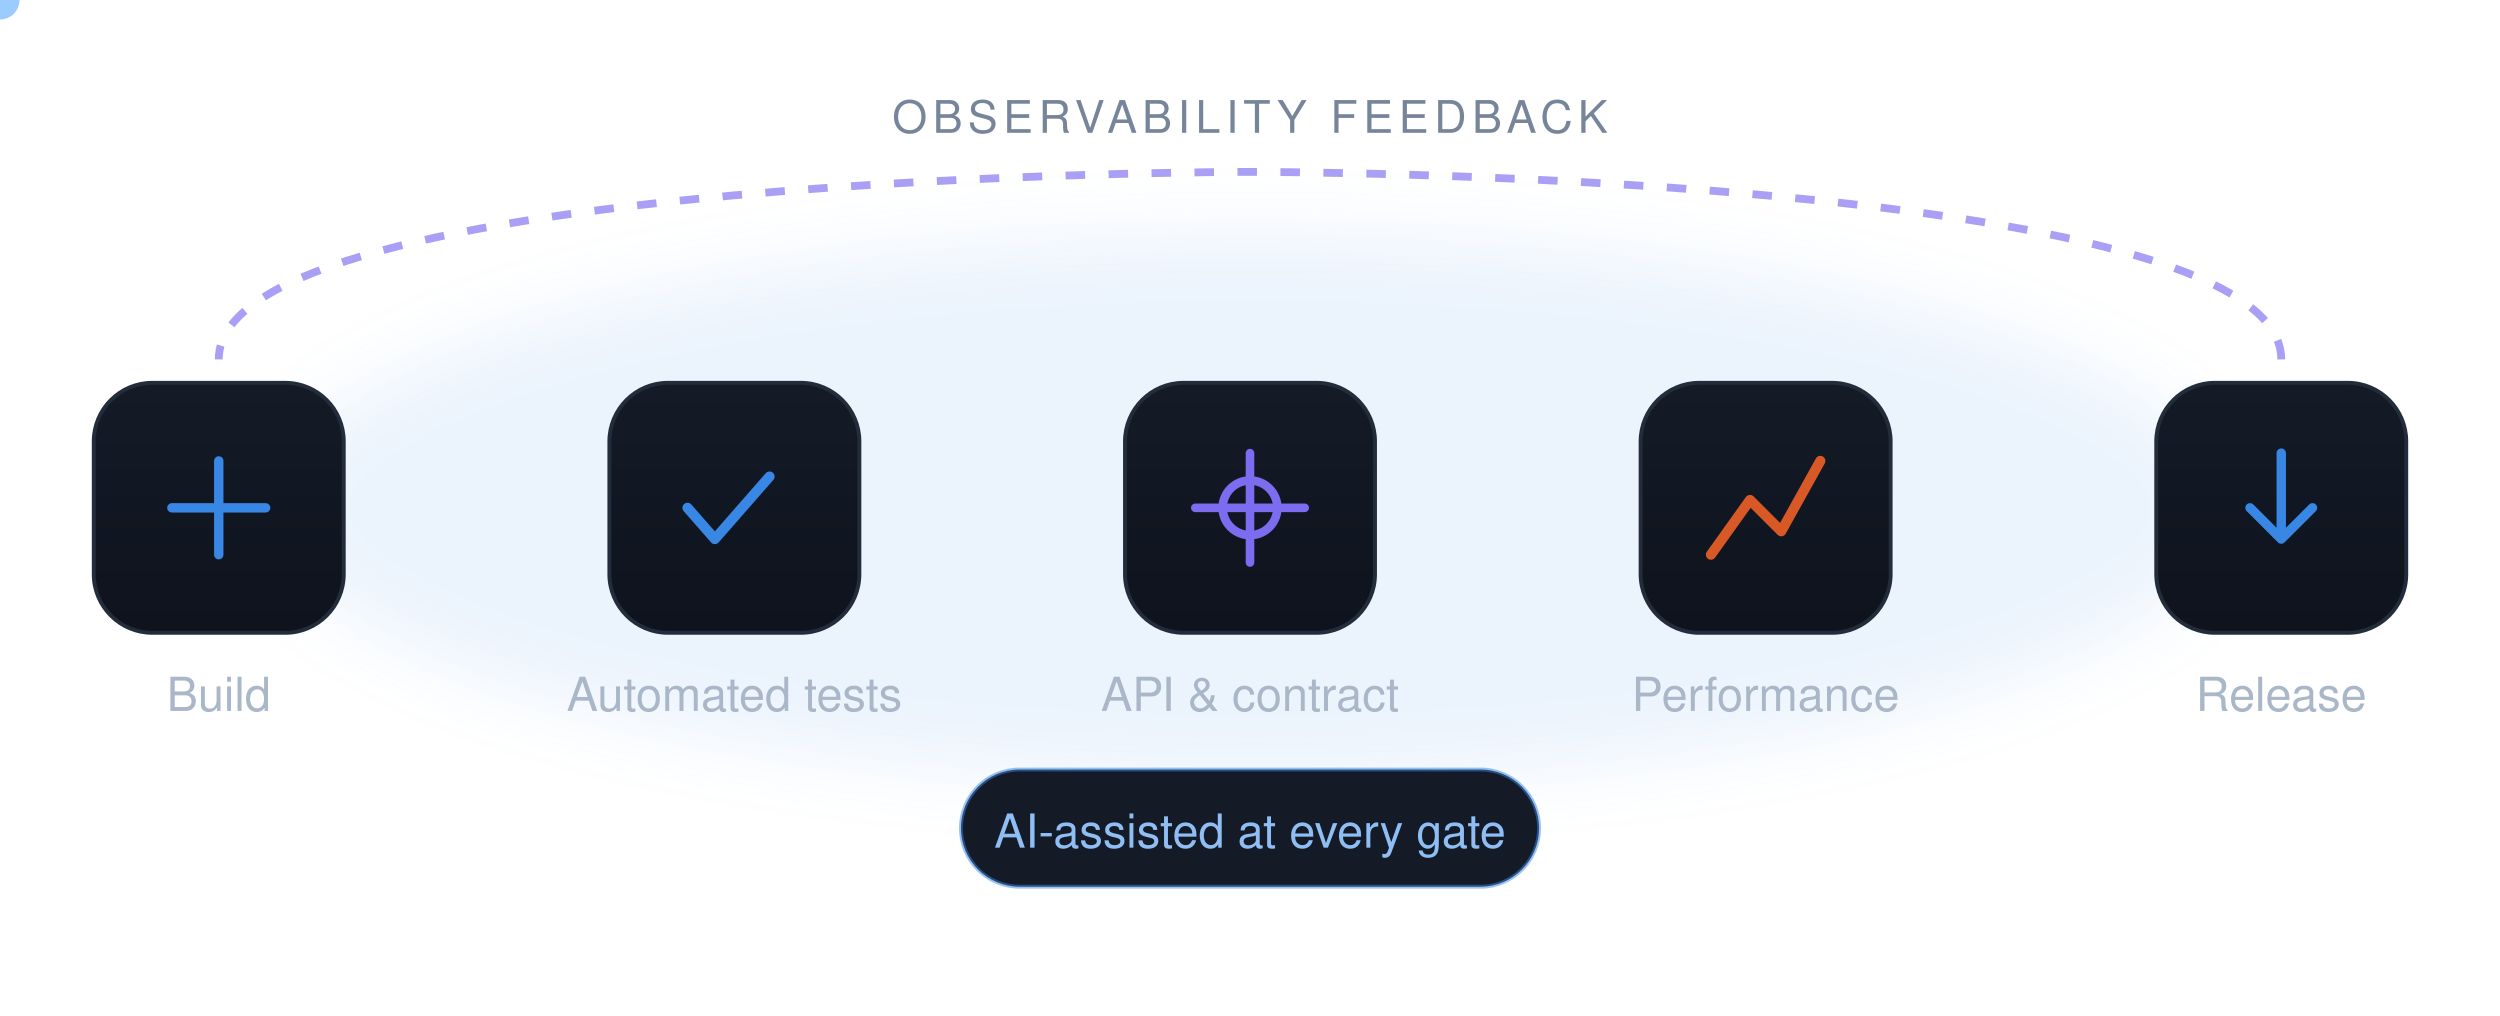
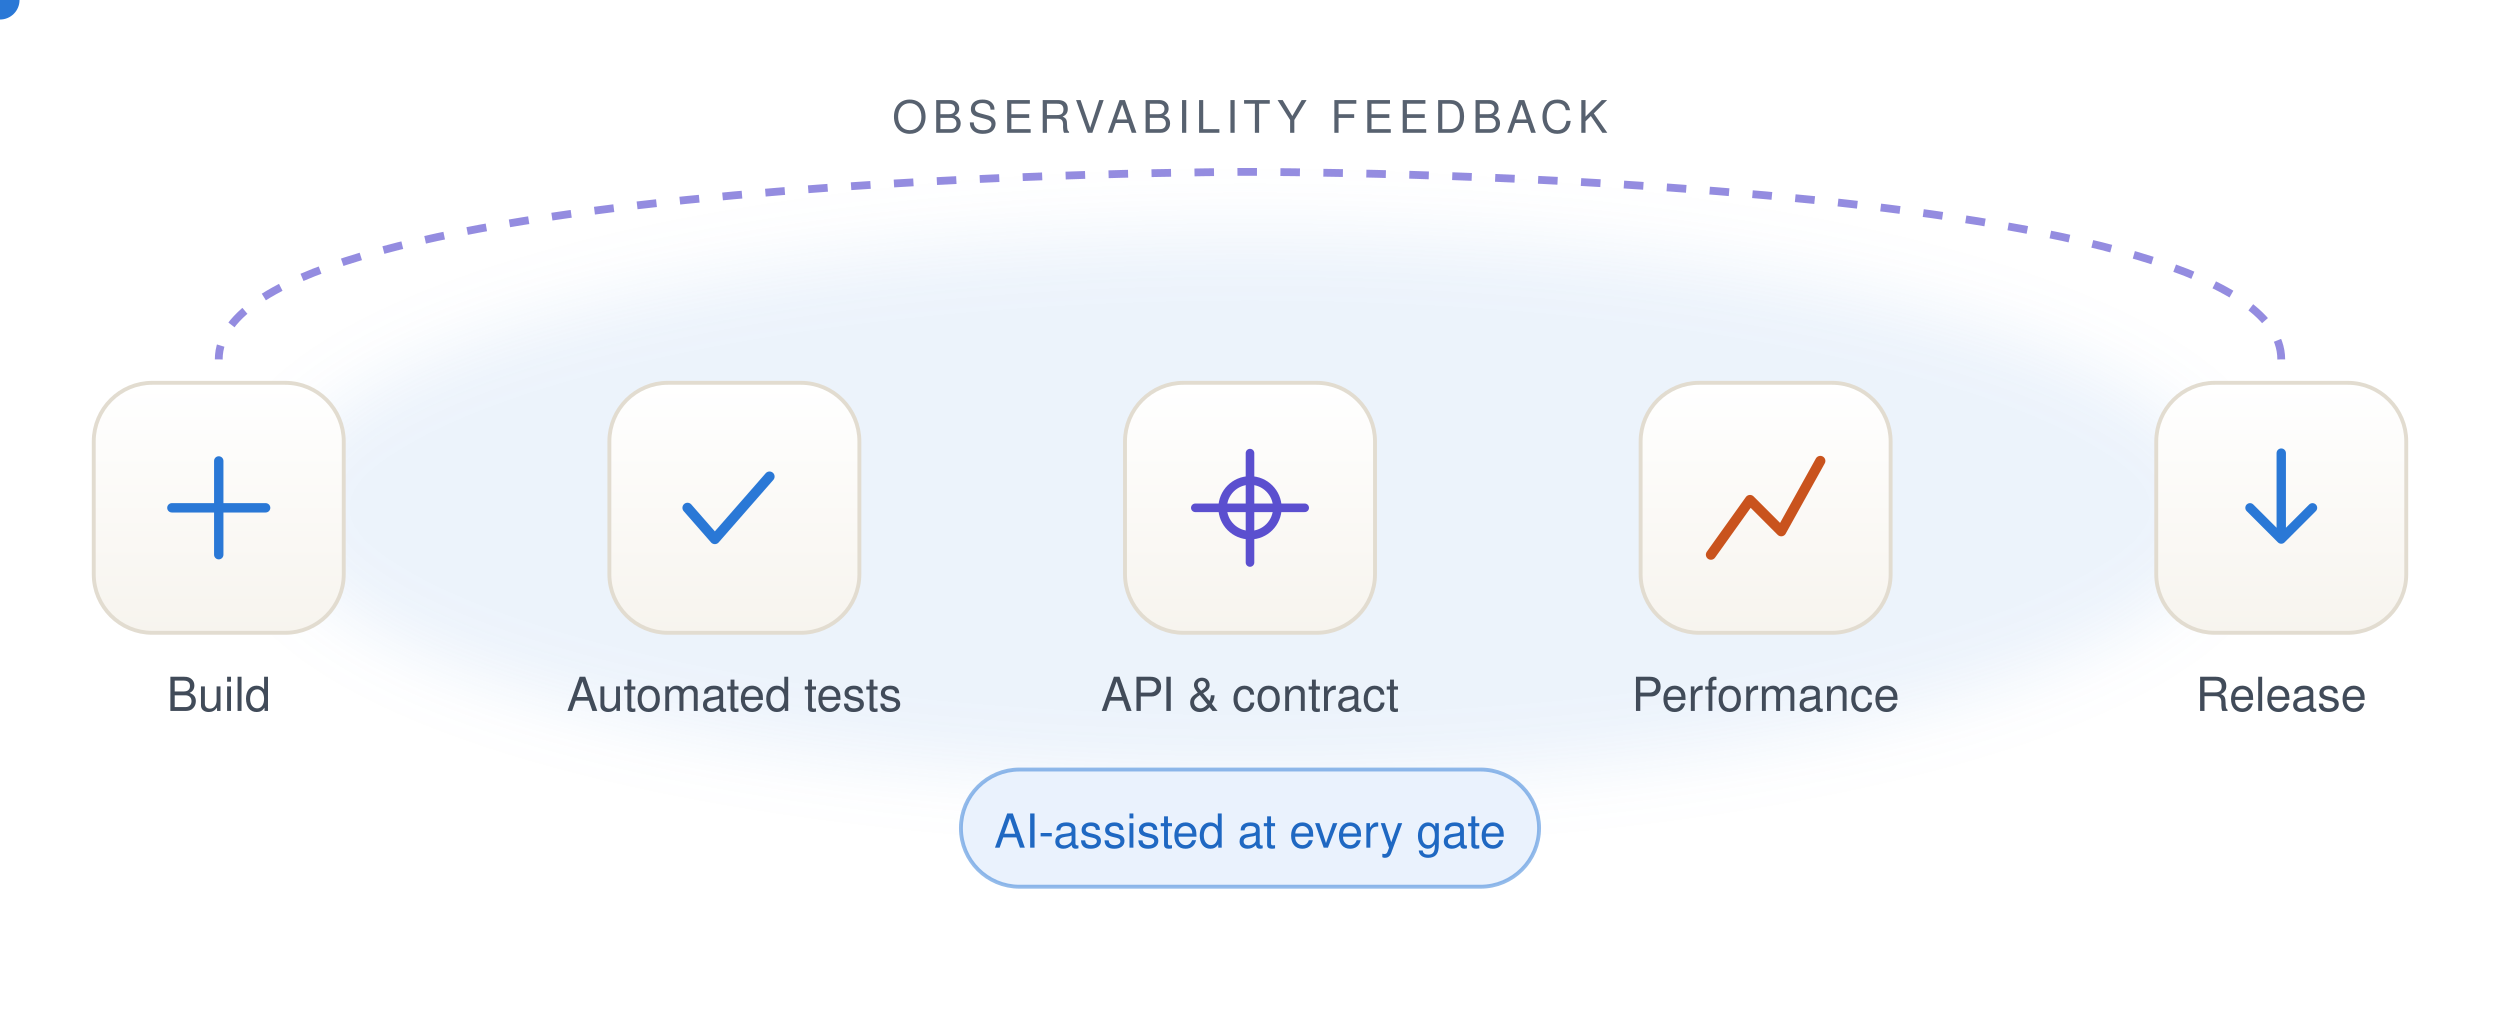
<svg xmlns="http://www.w3.org/2000/svg" viewBox="0 0 640 260" role="img" aria-label="Illustration of a continuous delivery pipeline with automated quality gates at build, test, performance and release stages">
  <defs>
    <linearGradient id="track" x1="0" y1="0" x2="1" y2="0">
-       <stop offset="0" stop-color="#3987e5" stop-opacity="0.15" />
-       <stop offset="0.5" stop-color="#3987e5" stop-opacity="0.85" />
-       <stop offset="1" stop-color="#7B6CF0" stop-opacity="0.5" />
+       <stop offset="0" stop-color="#2a78d6" stop-opacity="0.15" />
+       <stop offset="0.5" stop-color="#2a78d6" stop-opacity="0.85" />
+       <stop offset="1" stop-color="#5B4FCF" stop-opacity="0.5" />
    </linearGradient>
    <linearGradient id="plate" x1="0" y1="0" x2="0" y2="1">
-       <stop offset="0" stop-color="#141B27" />
-       <stop offset="1" stop-color="#0E131D" />
+       <stop offset="0" stop-color="#FFFFFF" />
+       <stop offset="1" stop-color="#F7F4EE" />
    </linearGradient>
    <filter id="soft" x="-40%" y="-40%" width="180%" height="180%">
      <feGaussianBlur stdDeviation="9" />
    </filter>
  </defs>
  <style>
    /* hide the travelling pulse for readers who prefer reduced motion; every
       other element in this diagram is static and visible by default */
    @media (prefers-reduced-motion: reduce) { .pulse { display: none; } }
  </style>
-   <ellipse cx="320" cy="130" rx="250" ry="70" fill="#3987e5" opacity="0.10" filter="url(#soft)" />
+   <ellipse cx="320" cy="130" rx="250" ry="70" fill="#2a78d6" opacity="0.09" filter="url(#soft)" />
  <path d="M56 130 H584" stroke="url(#track)" stroke-width="3" stroke-linecap="round" fill="none" />
-   <circle class="pulse" r="5" fill="#9CCBFF">
+   <circle class="pulse" r="5" fill="#2a78d6">
    <animateMotion dur="4.2s" repeatCount="indefinite" path="M56 130 H584" />
    <animate attributeName="opacity" values="0;1;1;0" dur="4.2s" repeatCount="indefinite" />
  </circle>
-   <g font-family="Segoe UI, Helvetica, Arial, sans-serif" font-size="12" fill="#A9B7C8" text-anchor="middle">
+   <g font-family="Segoe UI, Helvetica, Arial, sans-serif" font-size="12" fill="#414B59" text-anchor="middle">
    <g>
-       <rect x="24" y="98" width="64" height="64" rx="15" fill="url(#plate)" stroke="#222C3B" />
-       <path d="M44 130 h24 M56 118 v24" stroke="#3987e5" stroke-width="2.4" stroke-linecap="round" />
+       <rect x="24" y="98" width="64" height="64" rx="15" fill="url(#plate)" stroke="#E2DCD0" />
+       <path d="M44 130 h24 M56 118 v24" stroke="#2a78d6" stroke-width="2.4" stroke-linecap="round" />
      <text x="56" y="182">Build</text>
    </g>
    <g>
-       <rect x="156" y="98" width="64" height="64" rx="15" fill="url(#plate)" stroke="#222C3B" />
-       <path d="M176 130 l7 8 14-16" stroke="#3987e5" stroke-width="2.6" stroke-linecap="round" stroke-linejoin="round" fill="none" />
+       <rect x="156" y="98" width="64" height="64" rx="15" fill="url(#plate)" stroke="#E2DCD0" />
+       <path d="M176 130 l7 8 14-16" stroke="#2a78d6" stroke-width="2.6" stroke-linecap="round" stroke-linejoin="round" fill="none" />
      <text x="188" y="182">Automated tests</text>
    </g>
    <g>
-       <rect x="288" y="98" width="64" height="64" rx="15" fill="url(#plate)" stroke="#222C3B" />
-       <path d="M306 130 h28 M320 116 v28" stroke="#7B6CF0" stroke-width="2.2" stroke-linecap="round" />
-       <circle cx="320" cy="130" r="7" fill="none" stroke="#7B6CF0" stroke-width="2.2" />
+       <rect x="288" y="98" width="64" height="64" rx="15" fill="url(#plate)" stroke="#E2DCD0" />
+       <path d="M306 130 h28 M320 116 v28" stroke="#5B4FCF" stroke-width="2.2" stroke-linecap="round" />
+       <circle cx="320" cy="130" r="7" fill="none" stroke="#5B4FCF" stroke-width="2.2" />
      <text x="320" y="182">API &amp; contract</text>
    </g>
    <g>
-       <rect x="420" y="98" width="64" height="64" rx="15" fill="url(#plate)" stroke="#222C3B" />
-       <path d="M438 142 l10 -14 8 8 10 -18" stroke="#d95926" stroke-width="2.6" stroke-linecap="round" stroke-linejoin="round" fill="none" />
+       <rect x="420" y="98" width="64" height="64" rx="15" fill="url(#plate)" stroke="#E2DCD0" />
+       <path d="M438 142 l10 -14 8 8 10 -18" stroke="#c9531d" stroke-width="2.6" stroke-linecap="round" stroke-linejoin="round" fill="none" />
      <text x="452" y="182">Performance</text>
    </g>
    <g>
-       <rect x="552" y="98" width="64" height="64" rx="15" fill="url(#plate)" stroke="#222C3B" />
-       <path d="M584 116 v22 M576 130 l8 8 8 -8" stroke="#3987e5" stroke-width="2.4" stroke-linecap="round" stroke-linejoin="round" fill="none" />
+       <rect x="552" y="98" width="64" height="64" rx="15" fill="url(#plate)" stroke="#E2DCD0" />
+       <path d="M584 116 v22 M576 130 l8 8 8 -8" stroke="#2a78d6" stroke-width="2.4" stroke-linecap="round" stroke-linejoin="round" fill="none" />
      <text x="584" y="182">Release</text>
    </g>
  </g>
-   <path d="M584 92 C584 44 320 44 320 44 C320 44 56 44 56 92" stroke="#7B6CF0" stroke-width="2" stroke-dasharray="5 6" fill="none" opacity="0.65" />
-   <text x="320" y="34" text-anchor="middle" font-family="Segoe UI, Helvetica, Arial, sans-serif" font-size="11.5" fill="#76859A" letter-spacing="1.4">OBSERVABILITY FEEDBACK</text>
+   <path d="M584 92 C584 44 320 44 320 44 C320 44 56 44 56 92" stroke="#5B4FCF" stroke-width="2" stroke-dasharray="5 6" fill="none" opacity="0.65" />
+   <text x="320" y="34" text-anchor="middle" font-family="Segoe UI, Helvetica, Arial, sans-serif" font-size="11.5" fill="#57616F" letter-spacing="1.4">OBSERVABILITY FEEDBACK</text>
  <g transform="translate(320,212)">
-     <rect x="-74" y="-15" width="148" height="30" rx="15" fill="#141B27" stroke="#3987e5" stroke-opacity="0.5" />
-     <text x="0" y="5" text-anchor="middle" font-family="Segoe UI, Helvetica, Arial, sans-serif" font-size="12" fill="#8FBEF5">AI-assisted at every gate</text>
+     <rect x="-74" y="-15" width="148" height="30" rx="15" fill="#EAF2FD" stroke="#2a78d6" stroke-opacity="0.5" />
+     <text x="0" y="5" text-anchor="middle" font-family="Segoe UI, Helvetica, Arial, sans-serif" font-size="12" fill="#1F68C2">AI-assisted at every gate</text>
  </g>
</svg>
